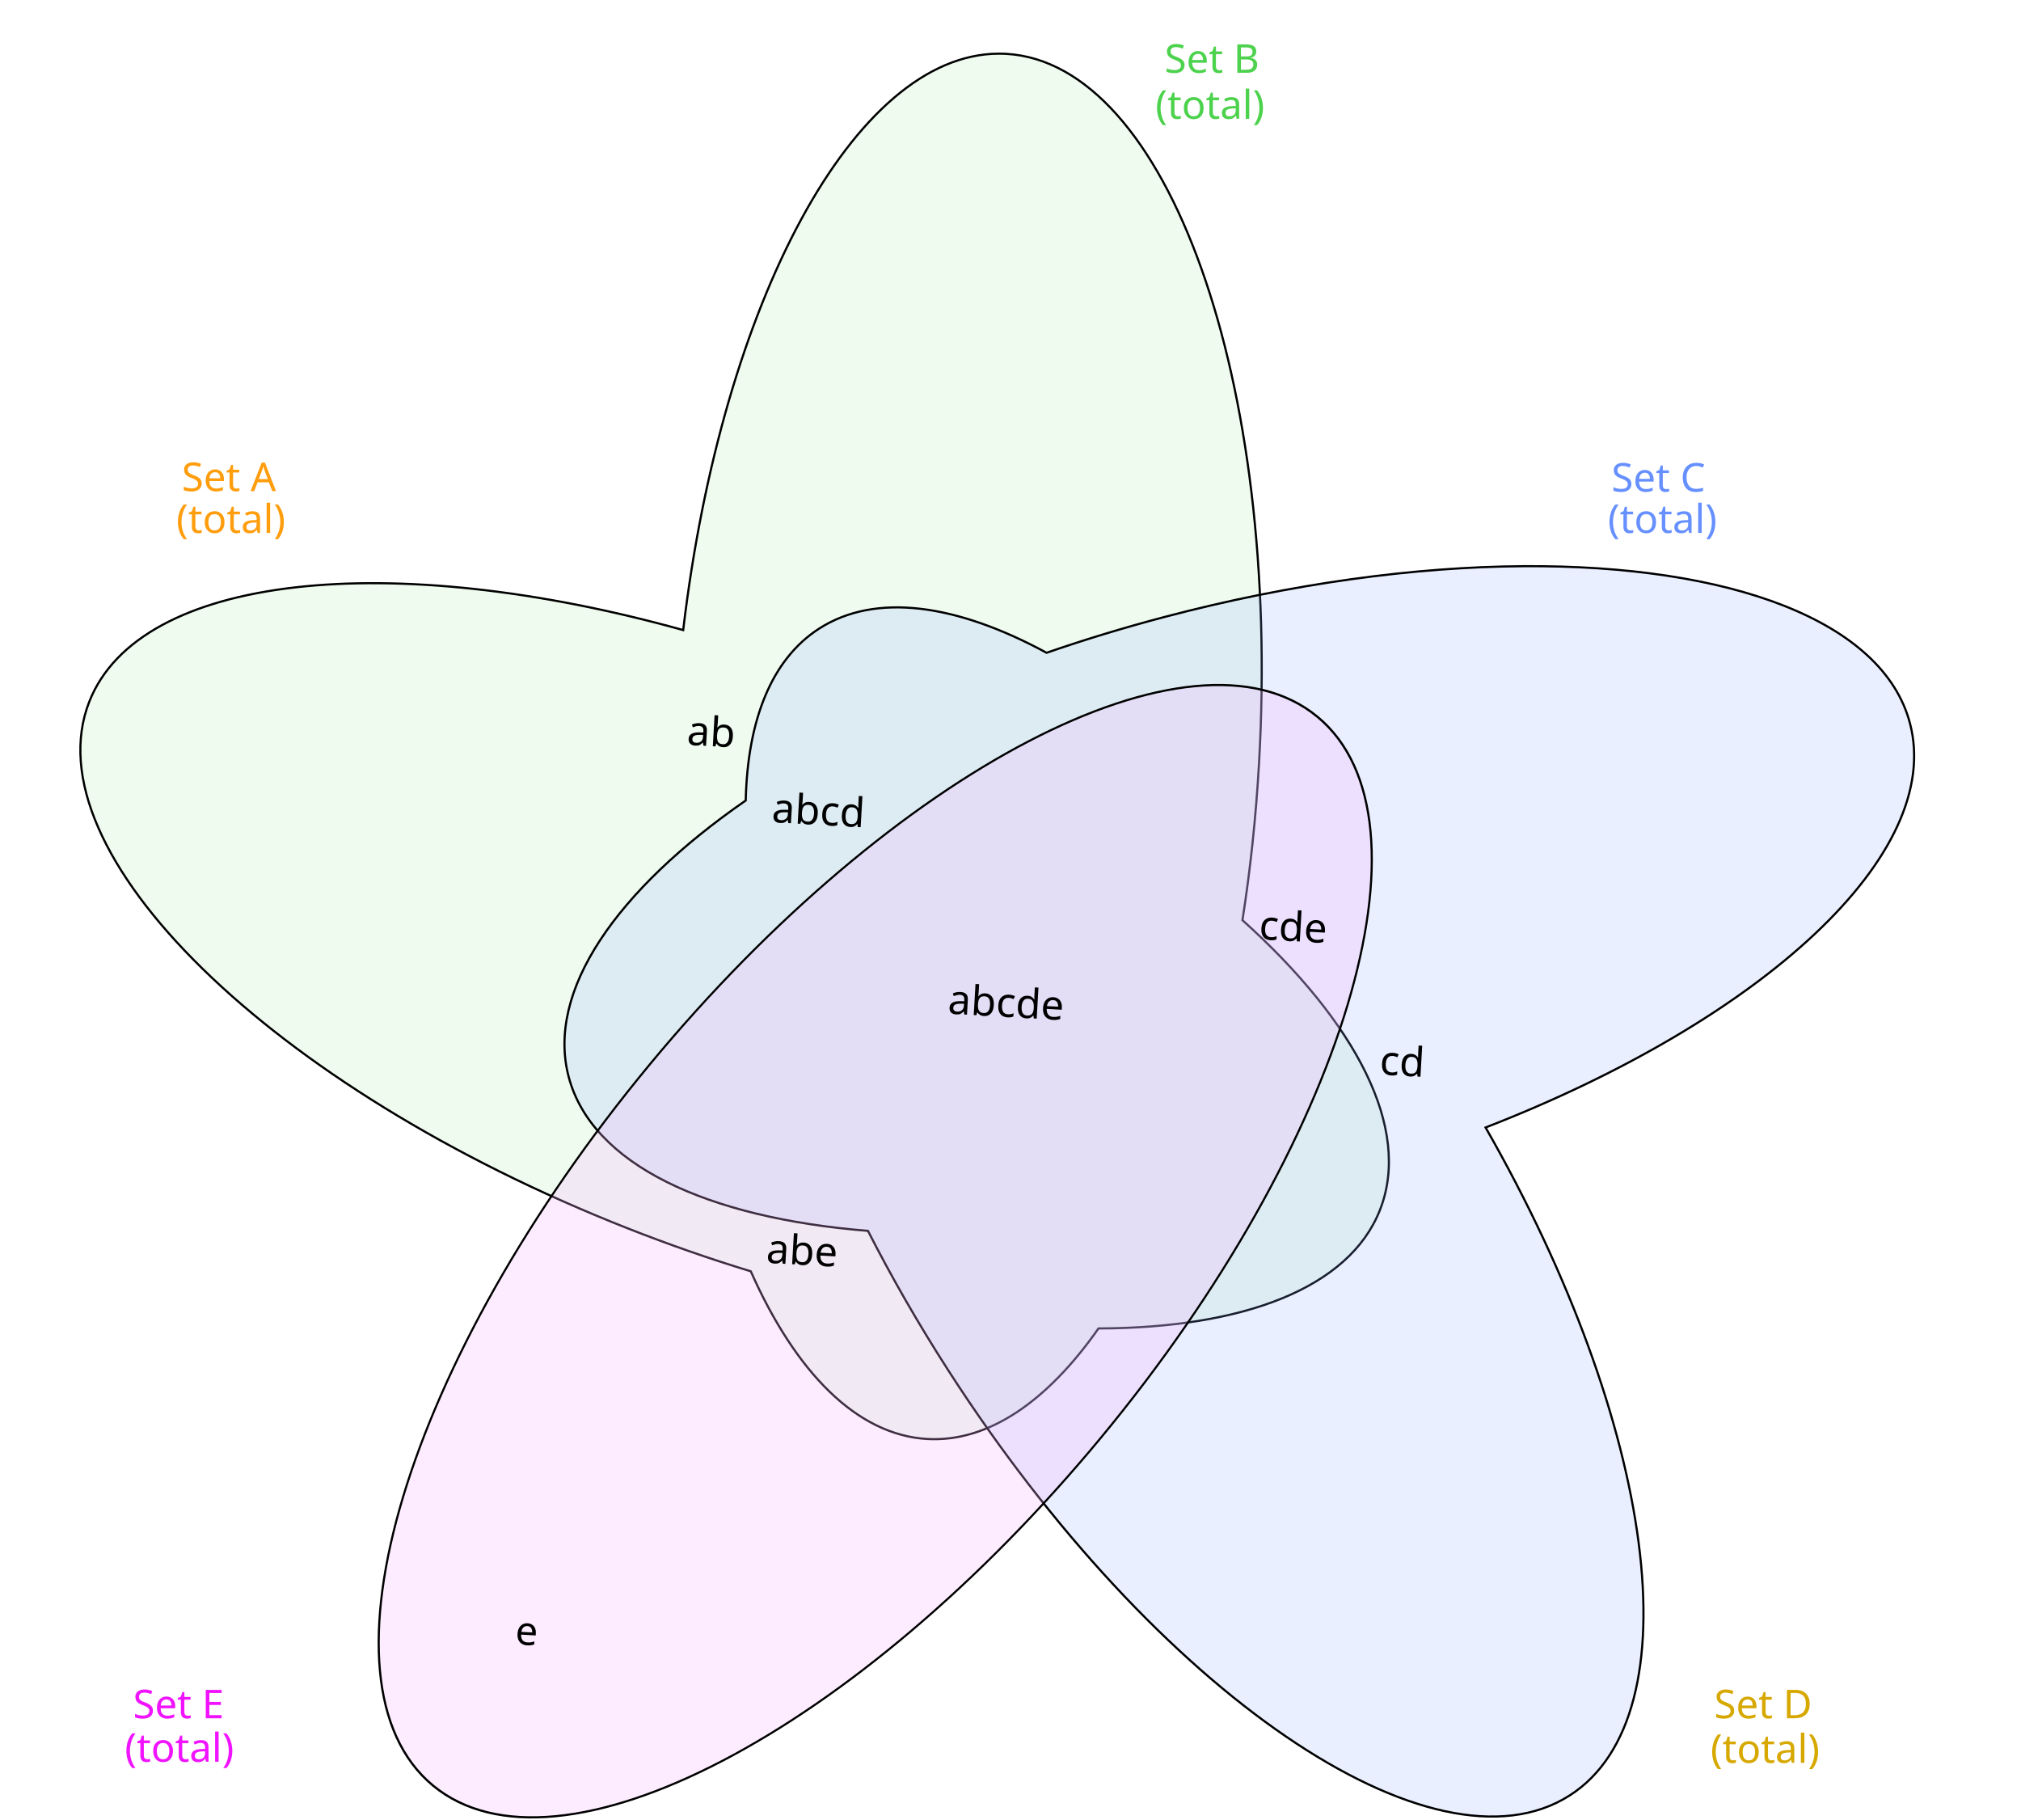
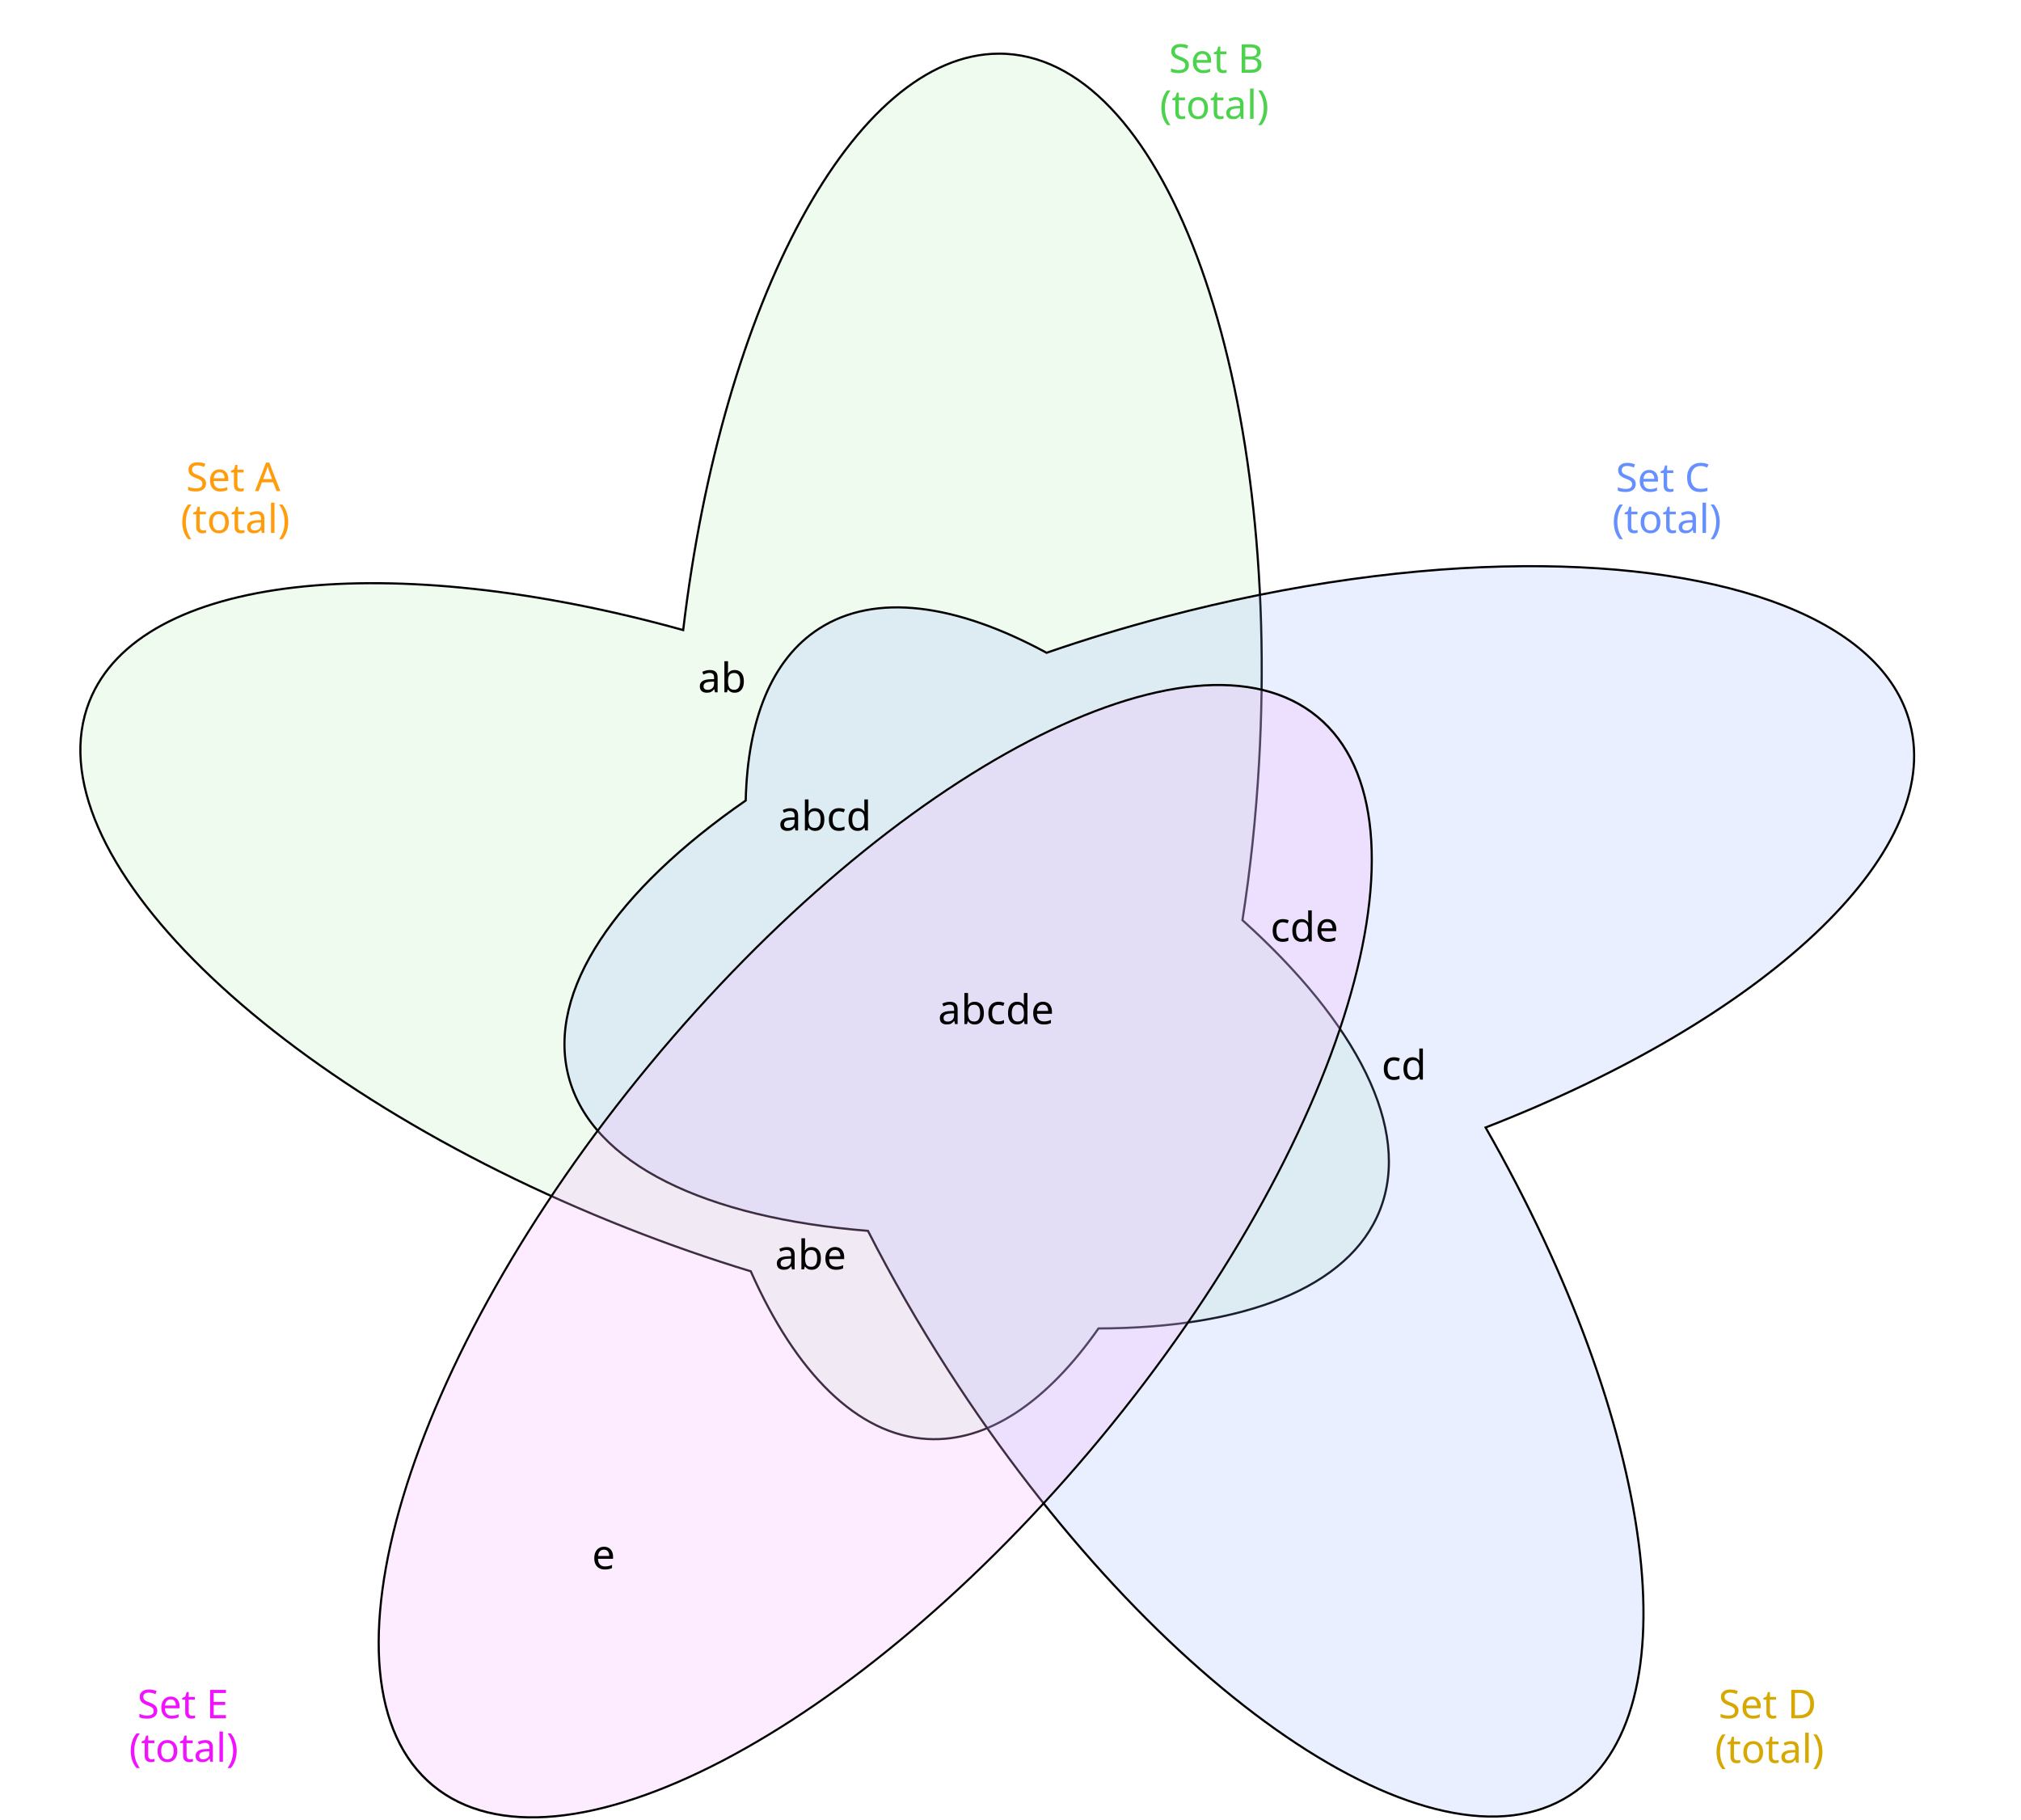
<svg xmlns="http://www.w3.org/2000/svg" xmlns:ns1="http://www.openswatchbook.org/uri/2009/osb" width="712" height="641" id="diagram" version="1.1">
  <defs id="defs4">
    <linearGradient id="linearGradient5351" ns1:paint="solid">
      <stop style="stop-color:#000000;stop-opacity:1;" offset="0" id="stop5353" />
    </linearGradient>
  </defs>
  <g id="layer1" transform="translate(-79.87914,108.5835)">
    <path style="fill:#a8e9a8;fill-opacity:0.184;stroke:#000000;stroke-width:0.756;stroke-linejoin:miter;stroke-miterlimit:4;stroke-opacity:1;stroke-dasharray:none" d="M 351.844 18.906 C 301.042 19.057 254.38 106.307 240.688 221.938 C 137.532 193.263 49.203 202.105 31.469 247.125 C 10.592 300.123 95.442 383.166 221 432.625 C 235.64 438.392 250.191 443.465 264.5 447.812 C 280.299 483.409 301.863 505.461 326.656 506.875 C 348.135 508.1 368.977 493.646 387 467.938 C 437.979 467.801 475.299 453.781 486.156 426.219 C 497.428 397.605 477.856 360.245 437.719 324.125 C 440.487 306.395 442.474 287.874 443.562 268.781 C 451.247 134.052 411.369 22.212 354.5 18.969 C 353.611 18.918 352.73 18.904 351.844 18.906 z " transform="translate(79.87914,-108.5835)" id="elipseB" />
    <path style="fill:#88a8ff;fill-opacity:0.184;stroke:#000000;stroke-width:0.756;stroke-linejoin:miter;stroke-miterlimit:4;stroke-opacity:1;stroke-dasharray:none" d="M 536.625 199.438 C 498.486 199.694 455.168 205.486 410.312 217.312 C 395.973 221.093 382.081 225.31 368.719 229.938 C 336.948 212.716 308.435 208.645 288.562 221.438 C 271.737 232.269 263.368 253.761 262.719 281.969 C 217.14 313.547 192.366 349.057 200.344 379.312 C 208.473 410.146 248.88 429 305.781 433.562 C 314.095 449.846 323.531 466.311 334.094 482.719 C 407.139 596.188 505.199 663.207 553.094 632.375 C 597.322 603.903 583.299 501.95 523.375 397.156 C 621.091 359.191 685.034 300.866 672.875 254.75 C 663.345 218.605 609.436 198.947 536.625 199.438 z " transform="translate(79.87914,-108.5835)" id="elipseC" />
    <path class="elipse" style="fill:#fab5ff;fill-opacity:0.254;stroke:#000000;stroke-width:0.486;stroke-linejoin:miter;stroke-miterlimit:4;stroke-opacity:1;stroke-dasharray:none" id="elipseE" d="m -251.401,157.342 c 0,83.021 -30.943,150.322 -69.114,150.322 -38.17,0 -69.114,-67.301 -69.114,-150.322 0,-83.021 30.943,-150.322 69.114,-150.322 38.17,0 69.114,67.301 69.114,150.322 z" transform="matrix(1.14952,0.9515866,-1.03652,1.25212,919.7543,440.1268)" />
-     <text xml:space="preserve" style="font-size:14px;font-style:normal;font-variant:normal;font-weight:normal;font-stretch:normal;text-align:start;line-height:125%;letter-spacing:0px;word-spacing:0px;writing-mode:lr-tb;text-anchor:start;fill:#000000;fill-opacity:1;stroke:none;font-family:Sans;-inkscape-font-specification:Sans" x="287.564" y="454.991" id="e" transform="matrix(0.9983828,0.05684918,-0.05684918,0.9983828,0,0)">
-       <tspan id="tspan5381" x="287.564" y="454.991">e</tspan>
+     <text id="cde" x="527.455" y="223.039" style="line-height:0%;letter-spacing:0px;word-spacing:0px;fill:#000000;font-family:sans-serif" xml:space="preserve">
+       <tspan x="527.455" y="223.039" font-size="14.422px" style="font-size:14.422px;line-height:1.25;font-family:sans-serif" id="tspan38">cde</tspan>
    </text>
-     <text xml:space="preserve" style="font-size:14.422px;font-style:normal;font-variant:normal;font-weight:normal;font-stretch:normal;text-align:start;line-height:125%;letter-spacing:0px;word-spacing:0px;writing-mode:lr-tb;text-anchor:start;fill:#000000;fill-opacity:1;stroke:none;font-family:Sans;-inkscape-font-specification:Sans" x="535.043" y="192.128" id="cde" transform="matrix(0.9983828,0.05684918,-0.05684918,0.9983828,0,0)">
-       <tspan id="tspan5405" x="535.043" y="192.128">cde</tspan>
+     <text id="cd" x="566.6" y="271.695" style="line-height:0%;font-family:sans-serif;letter-spacing:0px;word-spacing:0px;fill:#000000" xml:space="preserve">
+       <tspan x="566.6" y="271.695" font-family="sans-serif" font-size="14.422px" style="line-height:1.25" id="tspan41">cd</tspan>
    </text>
-     <text xml:space="preserve" style="font-size:14.422px;font-style:normal;font-variant:normal;font-weight:normal;font-stretch:normal;text-align:start;line-height:125%;letter-spacing:0px;word-spacing:0px;writing-mode:lr-tb;text-anchor:start;fill:#000000;fill-opacity:1;stroke:none;font-family:Sans;-inkscape-font-specification:Sans" x="580.188" y="237.273" id="cd" transform="matrix(0.9983828,0.05684918,-0.05684918,0.9983828,0,0)">
-       <tspan id="tspan5409" x="580.188" y="237.273">cd</tspan>
+     <text id="abcd" x="354.131" y="183.954" style="line-height:0%;letter-spacing:0px;word-spacing:0px;fill:#000000;font-family:sans-serif" xml:space="preserve">
+       <tspan x="354.131" y="183.954" font-size="14.422px" style="font-size:14.422px;line-height:1.25;font-family:sans-serif" id="tspan50">abcd</tspan>
    </text>
-     <text xml:space="preserve" style="font-size:14.422px;font-style:normal;font-variant:normal;font-weight:normal;font-stretch:normal;text-align:start;line-height:125%;letter-spacing:0px;word-spacing:0px;writing-mode:lr-tb;text-anchor:start;fill:#000000;fill-opacity:1;stroke:none;font-family:Sans;-inkscape-font-specification:Sans" x="361.333" y="160.723" id="abcd" transform="matrix(0.9983828,0.05684918,-0.05684918,0.9983828,0,0)">
-       <tspan id="tspan43" x="361.333" y="160.723">abcd</tspan>
+     <text id="abcde" x="410.329" y="252.143" style="line-height:0%;font-family:sans-serif;letter-spacing:0px;word-spacing:0px;fill:#000000" xml:space="preserve">
+       <tspan x="410.329" y="252.143" font-family="sans-serif" font-size="14.422px" style="line-height:1.25" id="tspan53">abcde</tspan>
    </text>
-     <text xml:space="preserve" style="font-size:14.422px;font-style:normal;font-variant:normal;font-weight:normal;font-stretch:normal;text-align:start;line-height:125%;letter-spacing:0px;word-spacing:0px;writing-mode:lr-tb;text-anchor:start;fill:#000000;fill-opacity:1;stroke:none;font-family:Sans;-inkscape-font-specification:Sans" x="427.087" y="224.515" id="abcde" transform="matrix(0.9983828,0.05684918,-0.05684918,0.9983828,0,0)">
-       <tspan id="tspan46" x="427.087" y="224.515">abcde</tspan>
+     <text id="ab" x="325.775" y="135.283" style="line-height:0%;letter-spacing:0px;word-spacing:0px;fill:#000000;font-family:sans-serif" xml:space="preserve">
+       <tspan x="325.775" y="135.283" font-size="14.422px" style="font-size:14.422px;line-height:1.25;font-family:sans-serif" id="tspan56">ab</tspan>
    </text>
-     <text xml:space="preserve" style="font-size:14.422px;font-style:normal;font-variant:normal;font-weight:normal;font-stretch:normal;text-align:start;line-height:125%;letter-spacing:0px;word-spacing:0px;writing-mode:lr-tb;text-anchor:start;fill:#000000;fill-opacity:1;stroke:none;font-family:Sans;-inkscape-font-specification:Sans" x="329.928" y="135.206" id="ab" transform="matrix(0.9983828,0.05684918,-0.05684918,0.9983828,0,0)">
-       <tspan id="tspan5429" x="329.928" y="135.206">ab</tspan>
+     <text id="abe" x="352.91" y="338.547" style="line-height:0%;font-family:sans-serif;letter-spacing:0px;word-spacing:0px;fill:#000000" xml:space="preserve">
+       <tspan x="352.91" y="338.547" font-family="sans-serif" font-size="14.422px" style="line-height:1.25" id="tspan68">abe</tspan>
    </text>
-     <text xml:space="preserve" style="font-size:14.422px;font-style:normal;font-variant:normal;font-weight:normal;font-stretch:normal;text-align:start;line-height:125%;letter-spacing:0px;word-spacing:0px;writing-mode:lr-tb;text-anchor:start;fill:#000000;fill-opacity:1;stroke:none;font-family:Sans;-inkscape-font-specification:Sans" x="368.203" y="315.786" id="abe" transform="matrix(0.9983828,0.05684918,-0.05684918,0.9983828,0,0)">
-       <tspan id="tspan5445" x="368.203" y="315.786">abe</tspan>
+     <text id="labelE" x="149.633" y="496.666" fill="#f112ff" text-align="center" style="line-height:0%;font-family:sans-serif;letter-spacing:0px;word-spacing:0px;text-anchor:middle" xml:space="preserve">
+       <tspan x="152.094" y="496.666" font-family="sans-serif" font-size="14px" style="line-height:1.25" id="tspan108">     Set E     </tspan>
    </text>
-     <text xml:space="preserve" style="font-size:14px;font-style:normal;font-weight:normal;text-align:center;line-height:125%;letter-spacing:0px;word-spacing:0px;text-anchor:middle;fill:#f112ff;fill-opacity:1;stroke:none;font-family:Sans" x="149.633" y="496.666" id="labelE">
-       <tspan id="tspan3054" x="151.861" y="496.666">     Set E     </tspan>
+     <text id="labelD" x="707.913" y="496.666" fill="#d6a800" text-align="center" style="line-height:0%;font-family:sans-serif;letter-spacing:0px;word-spacing:0px;text-anchor:middle" xml:space="preserve">
+       <tspan x="710.374" y="496.666" font-family="sans-serif" font-size="14px" style="line-height:1.25" id="tspan111">     Set D     </tspan>
    </text>
-     <text xml:space="preserve" style="font-size:14px;font-style:normal;font-weight:normal;text-align:center;line-height:125%;letter-spacing:0px;word-spacing:0px;text-anchor:middle;fill:#d6a800;fill-opacity:1;stroke:none;font-family:Sans" x="707.913" y="496.666" id="labelD">
-       <tspan id="tspan3054-7" x="710.142" y="496.666">     Set D     </tspan>
+     <text id="labelA" x="167.379" y="64.394" fill="#ff9d0d" text-align="center" style="line-height:0%;font-family:sans-serif;letter-spacing:0px;word-spacing:0px;text-anchor:middle" xml:space="preserve">
+       <tspan x="169.84" y="64.394" font-family="sans-serif" font-size="14px" style="line-height:1.25" id="tspan114">     Set A     </tspan>
    </text>
-     <text xml:space="preserve" style="font-size:14px;font-style:normal;font-weight:normal;text-align:center;line-height:125%;letter-spacing:0px;word-spacing:0px;text-anchor:middle;fill:#ff9d0d;fill-opacity:1;stroke:none;font-family:Sans" x="167.379" y="64.394" id="labelA">
-       <tspan id="tspan3054-4" x="169.608" y="64.394">     Set A     </tspan>
+     <text id="labelC" x="669.197" y="64.586" fill="#6690ff" text-align="center" style="line-height:0%;font-family:sans-serif;letter-spacing:0px;word-spacing:0px;text-anchor:middle" xml:space="preserve">
+       <tspan x="671.658" y="64.586" font-family="sans-serif" font-size="14px" style="line-height:1.25" id="tspan117">     Set C    </tspan>
    </text>
-     <text xml:space="preserve" style="font-size:14px;font-style:normal;font-weight:normal;text-align:center;line-height:125%;letter-spacing:0px;word-spacing:0px;text-anchor:middle;fill:#6690ff;fill-opacity:1;stroke:none;font-family:Sans" x="669.197" y="64.586" id="labelC">
-       <tspan id="tspan3054-8" x="671.426" y="64.586">     Set C    </tspan>
+     <text id="labelB" x="513.72" y="-82.959" fill="#4cd24c" text-align="center" style="line-height:0%;font-family:sans-serif;letter-spacing:0px;word-spacing:0px;text-anchor:middle" xml:space="preserve">
+       <tspan x="516.181" y="-82.959" font-family="sans-serif" font-size="14px" style="line-height:1.25" id="tspan120">     Set B     </tspan>
    </text>
-     <text xml:space="preserve" style="font-size:14px;font-style:normal;font-weight:normal;text-align:center;line-height:125%;letter-spacing:0px;word-spacing:0px;text-anchor:middle;fill:#4cd24c;fill-opacity:1;stroke:none;font-family:Sans" x="513.72" y="-82.959" id="labelB">
-       <tspan id="tspan3054-45" x="515.949" y="-82.959">     Set B     </tspan>
+     <text id="totalE" x="151.751" y="511.981" fill="#f112ff" text-align="center" style="line-height:0%;font-family:sans-serif;letter-spacing:0px;word-spacing:0px;text-anchor:middle" xml:space="preserve">
+       <tspan x="154.212" y="511.981" font-family="sans-serif" font-size="14px" style="line-height:1.25" id="tspan123">   (total)    </tspan>
    </text>
-     <text xml:space="preserve" style="font-size:14px;font-style:normal;font-weight:normal;text-align:center;line-height:125%;letter-spacing:0px;word-spacing:0px;text-anchor:middle;fill:#f112ff;fill-opacity:1;stroke:none;font-family:Sans" x="151.751" y="511.981" id="totalE">
-       <tspan id="tspan3054-5" x="153.98" y="511.981">   (total)    </tspan>
+     <text id="totalD" x="708.603" y="512.364" fill="#d6a800" text-align="center" style="line-height:0%;font-family:sans-serif;letter-spacing:0px;word-spacing:0px;text-anchor:middle" xml:space="preserve">
+       <tspan x="711.063" y="512.364" font-family="sans-serif" font-size="14px" style="line-height:1.25" id="tspan126">     (total)     </tspan>
    </text>
-     <text xml:space="preserve" style="font-size:14px;font-style:normal;font-weight:normal;text-align:center;line-height:125%;letter-spacing:0px;word-spacing:0px;text-anchor:middle;fill:#d6a800;fill-opacity:1;stroke:none;font-family:Sans" x="708.603" y="512.364" id="totalD">
-       <tspan id="tspan3054-7-8" x="710.831" y="512.364">     (total)     </tspan>
+     <text id="totalC" x="670.603" y="79.13" fill="#6690ff" text-align="center" style="line-height:0%;font-family:sans-serif;letter-spacing:0px;word-spacing:0px;text-anchor:middle" xml:space="preserve">
+       <tspan x="673.063" y="79.13" font-family="sans-serif" font-size="14px" style="line-height:1.25" id="tspan129">     (total)    </tspan>
    </text>
-     <text xml:space="preserve" style="font-size:14px;font-style:normal;font-weight:normal;text-align:center;line-height:125%;letter-spacing:0px;word-spacing:0px;text-anchor:middle;fill:#6690ff;fill-opacity:1;stroke:none;font-family:Sans" x="670.603" y="79.13" id="totalC">
-       <tspan id="tspan3054-8-7" x="672.831" y="79.13">     (total)    </tspan>
+     <text id="totalB" x="513.028" y="-66.743" fill="#4cd24c" text-align="center" style="line-height:0%;font-family:sans-serif;letter-spacing:0px;word-spacing:0px;text-anchor:middle" xml:space="preserve">
+       <tspan x="515.489" y="-66.743" font-family="sans-serif" font-size="14px" style="line-height:1.25" id="tspan132">     (total)     </tspan>
    </text>
-     <text xml:space="preserve" style="font-size:14px;font-style:normal;font-weight:normal;text-align:center;line-height:125%;letter-spacing:0px;word-spacing:0px;text-anchor:middle;fill:#4cd24c;fill-opacity:1;stroke:none;font-family:Sans" x="513.028" y="-66.743" id="totalB">
-       <tspan id="tspan3054-45-2" x="515.257" y="-66.743">     (total)     </tspan>
+     <text id="totalA" x="168.092" y="79.13" fill="#ff9d0d" text-align="center" style="line-height:0%;font-family:sans-serif;letter-spacing:0px;word-spacing:0px;text-anchor:middle" xml:space="preserve">
+       <tspan x="170.553" y="79.13" font-family="sans-serif" font-size="14px" style="line-height:1.25" id="tspan135">     (total)     </tspan>
    </text>
-     <text xml:space="preserve" style="font-size:14px;font-style:normal;font-weight:normal;text-align:center;line-height:125%;letter-spacing:0px;word-spacing:0px;text-anchor:middle;fill:#ff9d0d;fill-opacity:1;stroke:none;font-family:Sans" x="168.092" y="79.13" id="totalA">
-       <tspan id="tspan3054-4-8" x="170.32" y="79.13">     (total)     </tspan>
+     <text id="e" x="288.448" y="444.119" style="line-height:0%;letter-spacing:0px;word-spacing:0px;fill:#000000;font-family:sans-serif" xml:space="preserve">
+       <tspan x="288.448" y="444.119" font-size="14.422px" style="font-size:14.422px;line-height:1.25;font-family:sans-serif" id="tspan77-9">e</tspan>
    </text>
  </g>
</svg>
